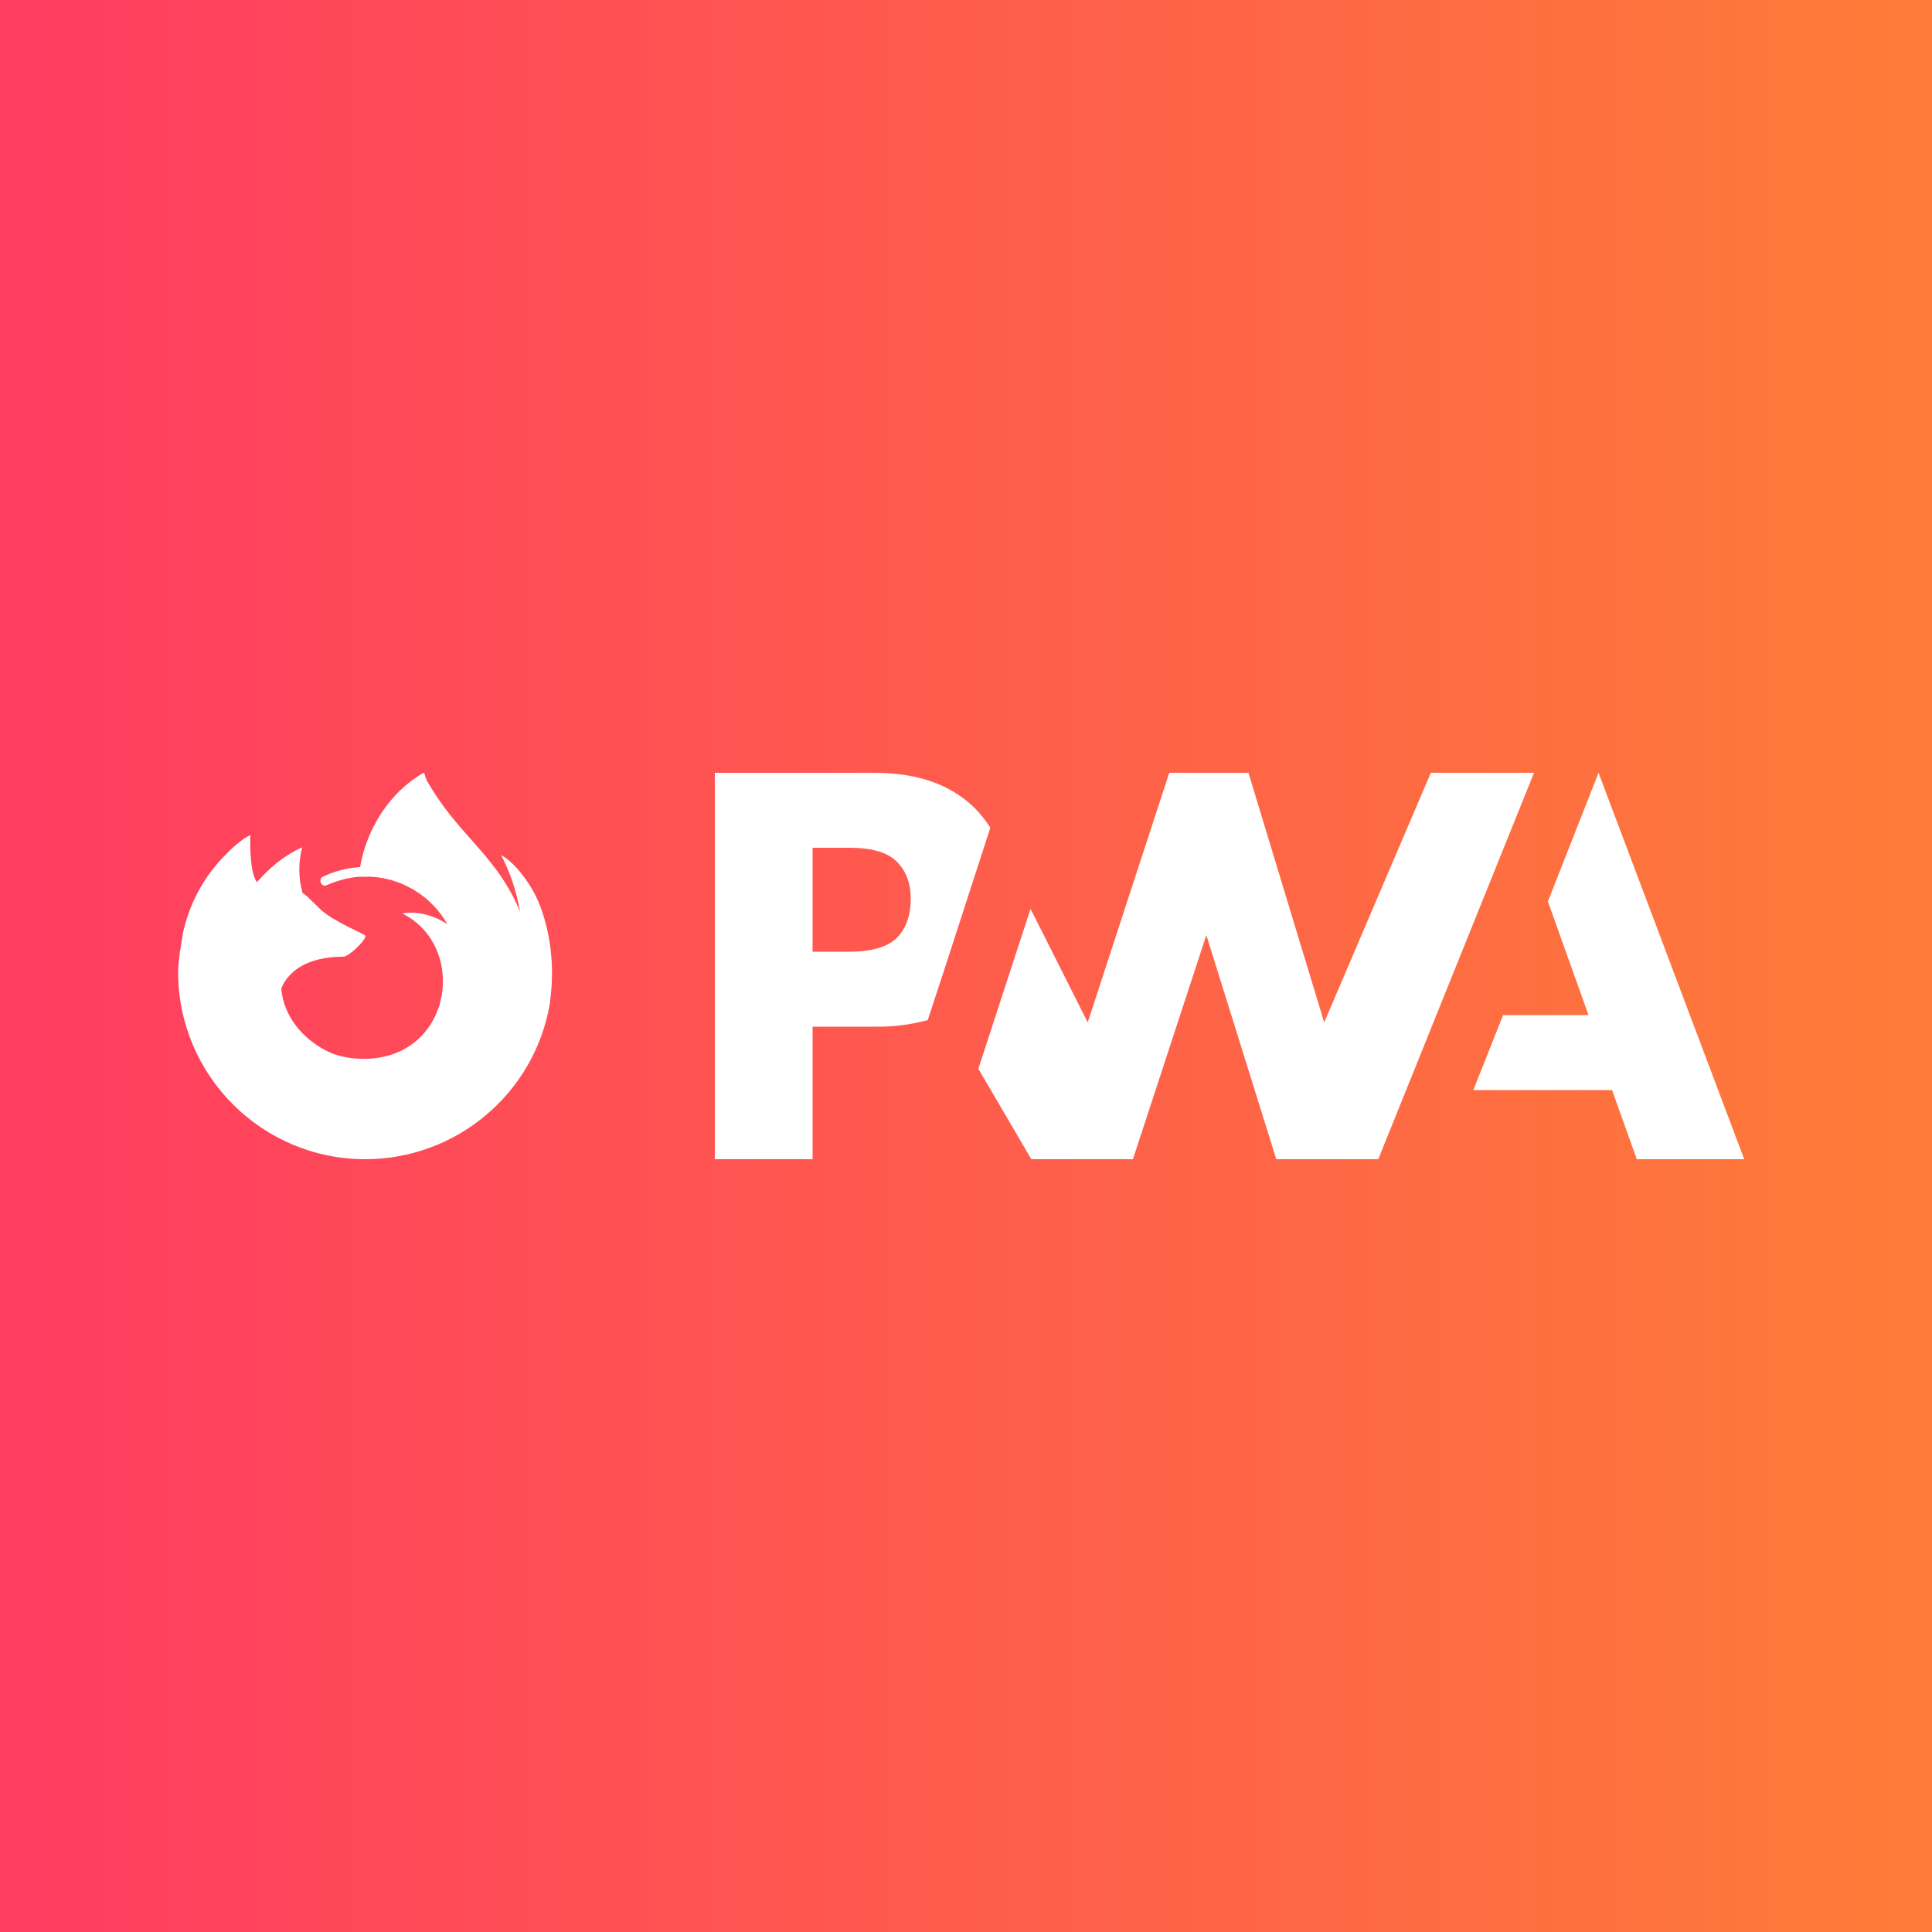
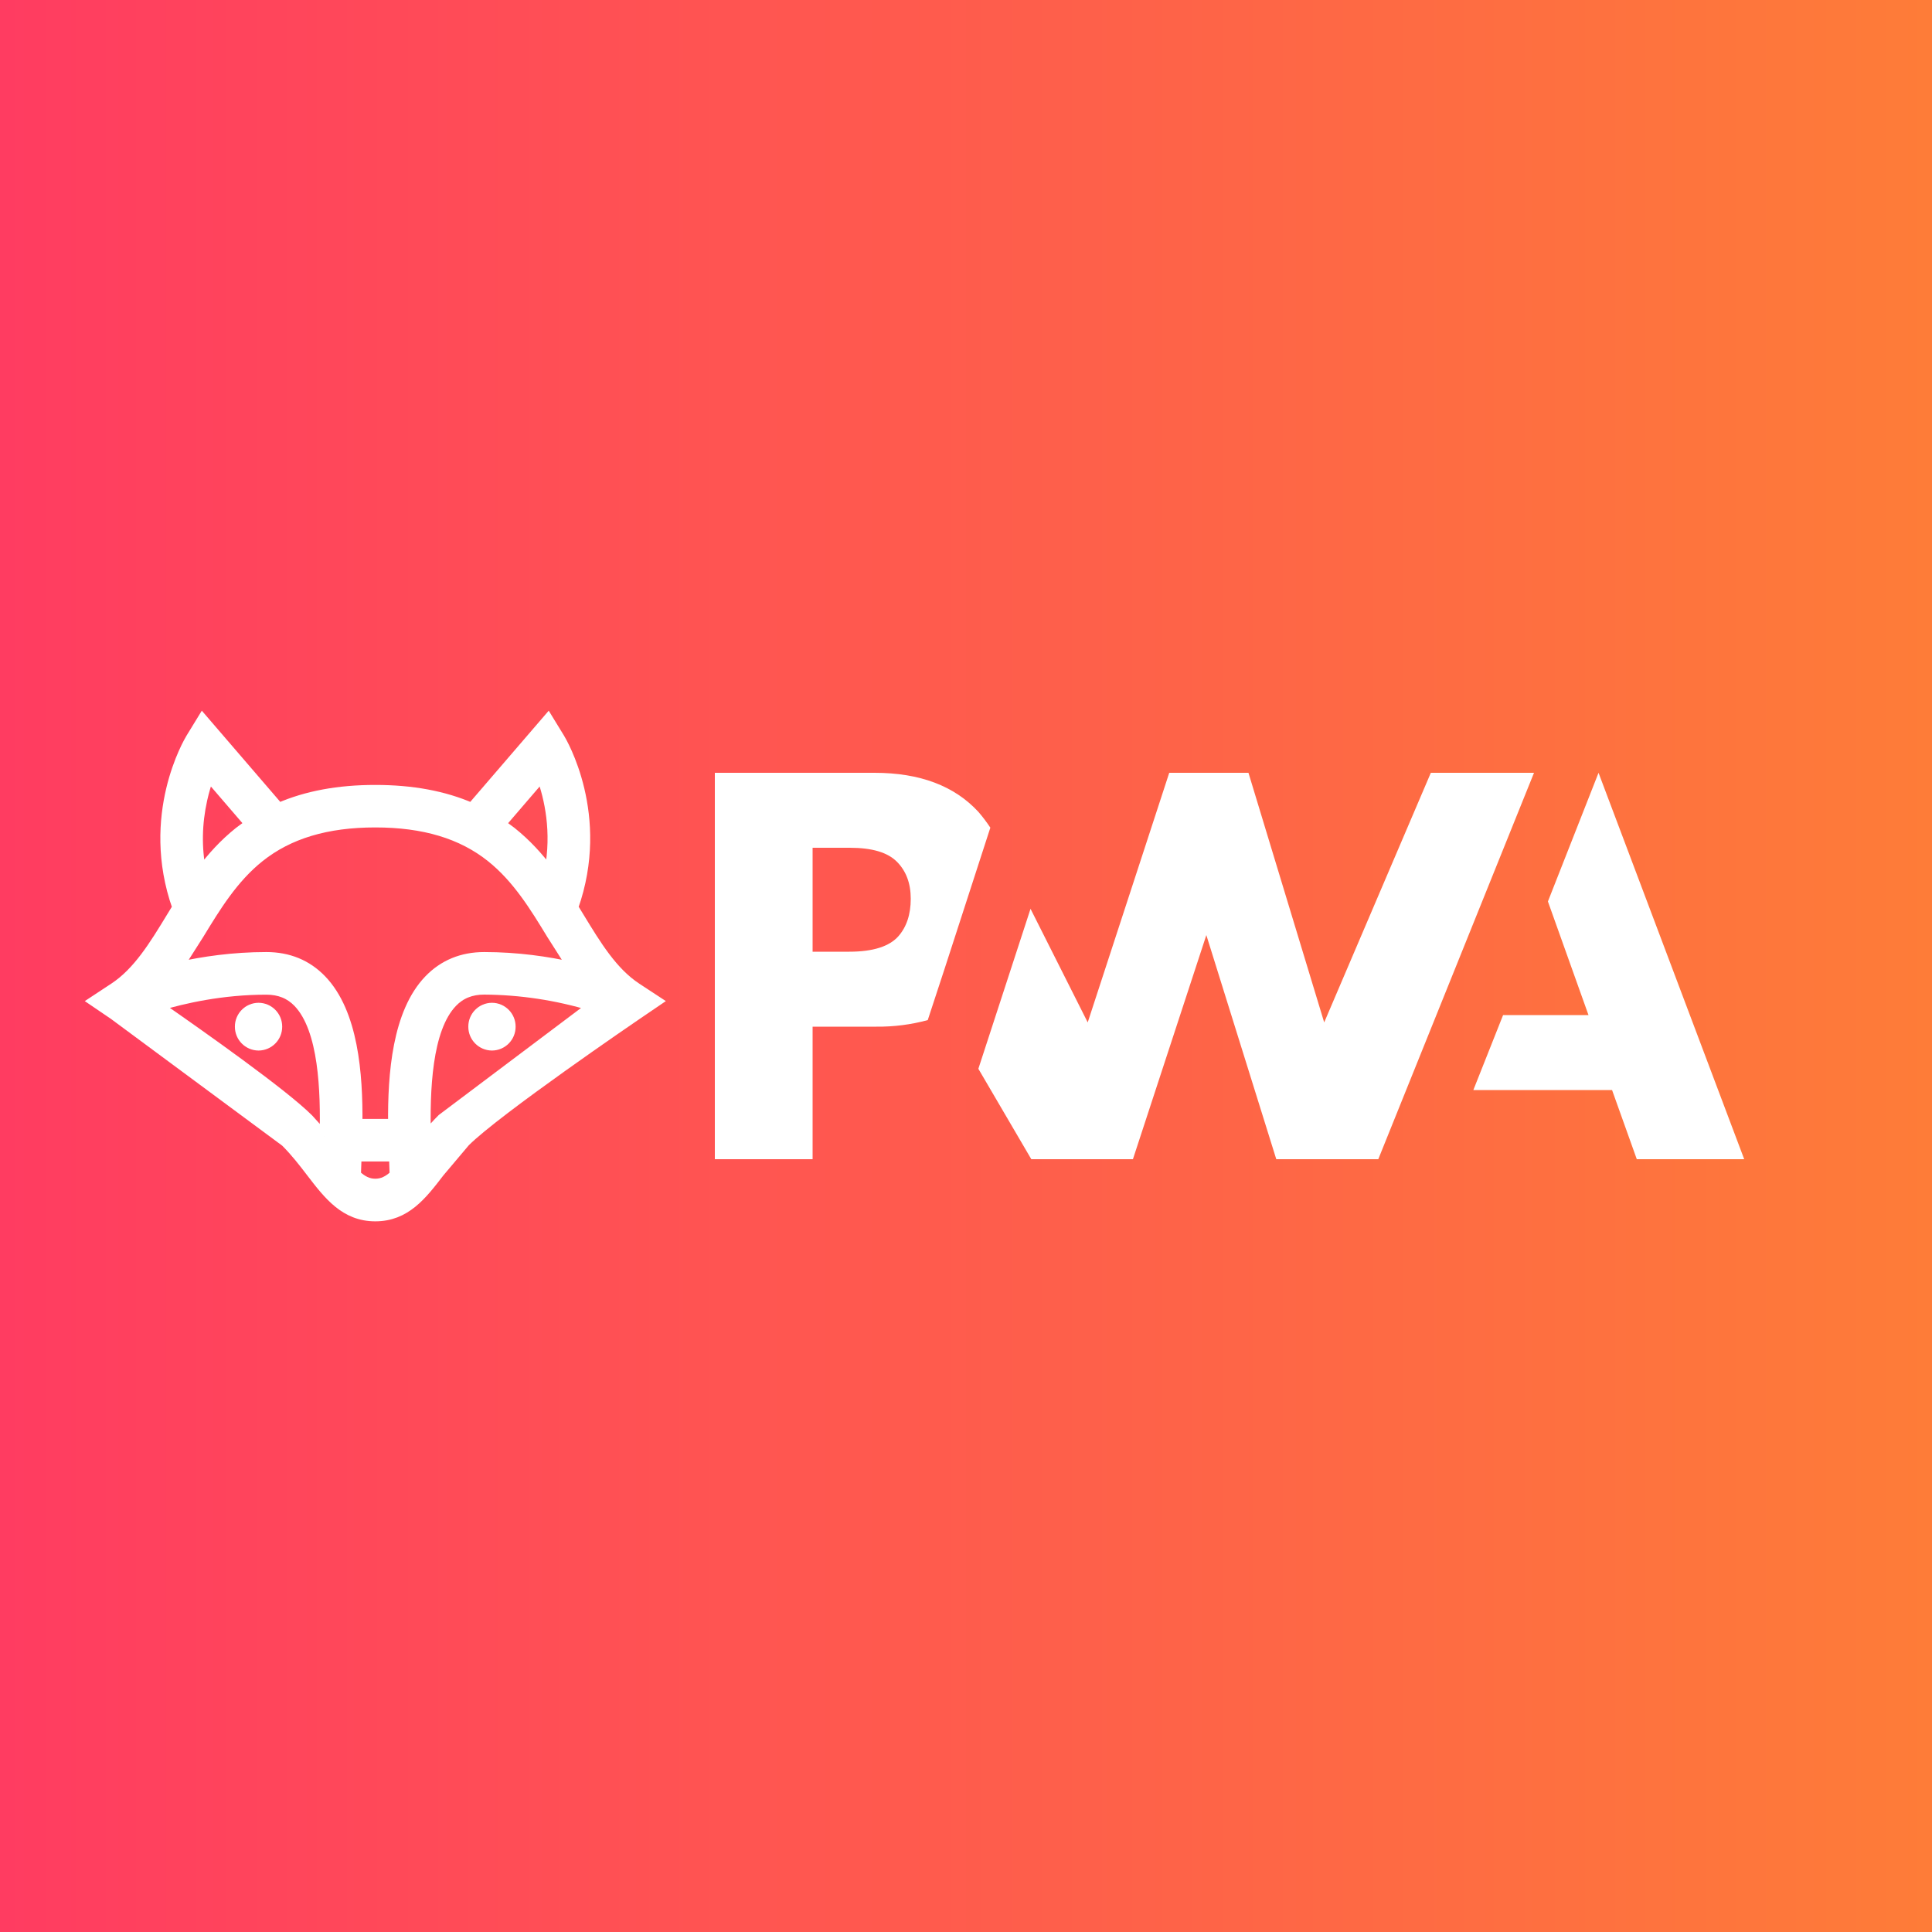
<svg xmlns="http://www.w3.org/2000/svg" xmlns:xlink="http://www.w3.org/1999/xlink" preserveAspectRatio="xMidYMid meet" viewBox="0 0 50 50" width="48" height="48">
-   <style>.B{fill-opacity:0}.C{stroke:#000}.D{stroke-opacity:0}.E{stroke-width:.2}</style>
  <defs>
    <path d="M0 0h50v50H0V0z" id="A" />
    <linearGradient id="B" gradientUnits="userSpaceOnUse" x1="0" y1="0" x2="50" y2="0">
      <stop offset="0%" stop-color="#ff3c61" />
      <stop offset="100%" stop-color="#fe7c38" />
    </linearGradient>
-     <path d="M8.12 23.04zm-1.16-.59zm6.01-.32a5.05 5.05 0 0 1 .49 1.47c-.55-1.36-1.48-1.91-2.24-3.11l-.11-.18a.88.88 0 0 0-.06-.1c-.03-.07-.05-.13-.07-.2-.01-.01-.02-.01-.02-.01-1.08.63-1.53 1.74-1.64 2.44-.33.02-.66.1-.96.25-.06.02-.08.09-.06.15s.09.1.15.07c.28-.12.56-.2.85-.22h.03.12c.23-.01.47.03.69.09.02.01.03.01.04.01.04.02.08.03.11.04l.08.03c.03.01.05.02.07.03.03.01.06.03.1.05.01 0 .03.01.04.02.03.02.07.03.1.05.02.01.04.02.06.04.35.21.64.52.84.87-.26-.18-.72-.36-1.17-.28 1.75.87 1.28 3.87-1.13 3.76-.22-.01-.43-.05-.64-.12a1.96 1.96 0 0 0-.14-.06c-.02-.01-.05-.03-.08-.04-.59-.31-1.08-.88-1.14-1.59 0 0 .22-.83 1.6-.83.15 0 .58-.42.58-.54 0-.04-.84-.37-1.17-.69l-.33-.32c-.04-.04-.09-.07-.13-.1a2.25 2.25 0 0 1-.01-1.18c-.5.22-.89.58-1.17.9-.19-.24-.18-1.05-.17-1.21 0-.02-.14.07-.16.08a3.07 3.07 0 0 0-.47.41c-.17.16-.32.35-.46.54-.31.44-.53.94-.65 1.47l-.07.44c-.01.04-.02.08-.02.12l-.03.28c0 .06-.01.12-.01.17v.03c0 2.67 2.17 4.84 4.84 4.84a4.85 4.85 0 0 0 4.78-4.02l.02-.19c.1-.83-.01-1.71-.31-2.44-.21-.5-.64-1.05-.97-1.22z" id="C" />
-     <path d="M38.9 26.27h2.21l-1.05-2.94L41.37 20l3.77 10h-2.78l-.64-1.79h-3.59l.77-1.94z" id="D" />
-     <path d="M39.7 20h-2.67l-2.76 6.46L32.31 20h-2.05l-2.11 6.46-1.48-2.94-1.35 4.14L26.69 30h2.63l1.9-5.8 1.81 5.8h2.64l4.03-10z" id="E" />
-     <path d="M22.68 26.57a4.88 4.88 0 0 0 1.33-.17l.43-1.31 1.19-3.67a4.01 4.01 0 0 0-.31-.41c-.62-.67-1.51-1.01-2.69-1.01H18.5v10h2.53v-3.43h1.65zm.89-3.31c0 .41-.11.73-.32.97-.23.26-.65.4-1.27.4h-.95v-2.69h.96c.58 0 .98.12 1.22.36s.36.56.36.96z" id="F" />
+     <path d="M38.9 26.27h2.21l-1.05-2.94L41.37 20l3.77 10h-2.78l-.64-1.79h-3.59l.77-1.94z" id="C" />
+     <path d="M39.7 20h-2.67l-2.76 6.46L32.31 20h-2.05l-2.11 6.46-1.48-2.94-1.35 4.14L26.69 30h2.63l1.9-5.8 1.81 5.8h2.64l4.03-10z" id="D" />
+     <path d="M22.68 26.57a4.88 4.88 0 0 0 1.33-.17l.43-1.31 1.19-3.67a4.01 4.01 0 0 0-.31-.41c-.62-.67-1.51-1.01-2.69-1.01H18.5v10h2.53v-3.43h1.65zm.89-3.31c0 .41-.11.73-.32.97-.23.26-.65.4-1.27.4h-.95v-2.69h.96c.58 0 .98.12 1.22.36s.36.56.36.96z" id="E" />
+     <path id="F" d="M12.732 26.077a.49.49 0 0 0-.487.493.49.49 0 0 0 .487.493.49.49 0 0 0 .487-.493.49.49 0 0 0-.487-.493z" />
  </defs>
  <use xlink:href="#A" fill="url(#B)" />
-   <use xlink:href="#C" fill="#fff" />
-   <use xlink:href="#C" class="B C D" />
+   <g fill="#fff">
+     <g stroke="#fff" stroke-width=".25">
+       <path d="M16.474 25.56c-.615-.405-1.034-1.092-1.477-1.82l-.157-.257c.844-2.383-.301-4.298-.351-4.381l-.305-.498-1.978 2.299c-.713-.311-1.538-.464-2.494-.464s-1.781.153-2.494.464l-1.978-2.299-.305.498c-.05.083-1.195 1.998-.351 4.381l-.157.257c-.443.728-.862 1.415-1.477 1.82l-.531.35.526.358 4.441 3.287c.259.259.465.527.664.787.45.587.876 1.141 1.663 1.141s1.213-.554 1.663-1.141l.664-.787c.818-.818 4.404-3.262 4.441-3.287l.526-.358zm-2.459-5.454c.194.536.398 1.414.2 2.441-.275-.366-.59-.714-.977-1.023l-.27-.2zm-8.775.582c.049-.221.11-.417.169-.582l1.047 1.217-.27.2c-.388.309-.703.659-.978 1.025-.119-.608-.108-1.231.032-1.86zm3.157 8.719l-.411-.455c-.649-.649-2.767-2.146-3.876-2.915.64-.193 1.637-.42 2.782-.42.338 0 .606.108.819.329.666.692.714 2.298.686 3.462zm1.315 1.223c-.185 0-.335-.077-.496-.226l.013-.371.004-.099h.959l.004.099.013.371c-.161.15-.311.226-.496.226zm.457-1.547h-.914c.012-1.291-.108-2.875-.93-3.729-.377-.392-.859-.59-1.433-.59-.861 0-1.641.116-2.272.257l.534-.839c.435-.714.884-1.452 1.564-1.994.758-.605 1.738-.899 2.994-.899s2.236.294 2.994.899c.679.542 1.129 1.28 1.564 1.994l.534.839c-.631-.141-1.411-.257-2.272-.257-.574 0-1.056.199-1.433.59-.822.854-.942 2.438-.93 3.729zm1.268-.132c-.152.152-.287.306-.411.455-.028-1.164.019-2.77.686-3.462.213-.221.481-.329.819-.329a9.82 9.82 0 0 1 2.781.421l-3.875 2.915z" />
+       <use xlink:href="#F" />
+       <use xlink:href="#F" x="-6.041" />
+     </g>
+     <use xlink:href="#C" />
+   </g>
+   <use xlink:href="#C" fill-opacity="0" stroke="#000" stroke-width=".2" stroke-opacity="0" />
  <use xlink:href="#D" fill="#fff" />
-   <use xlink:href="#D" class="B C D E" />
+   <use xlink:href="#D" fill-opacity="0" stroke="#000" stroke-width=".2" stroke-opacity="0" />
  <use xlink:href="#E" fill="#fff" />
-   <use xlink:href="#E" class="B C D E" />
-   <use xlink:href="#F" fill="#fff" />
-   <use xlink:href="#F" class="B C D E" />
+   <use xlink:href="#E" fill-opacity="0" stroke="#000" stroke-width=".2" stroke-opacity="0" />
</svg>
